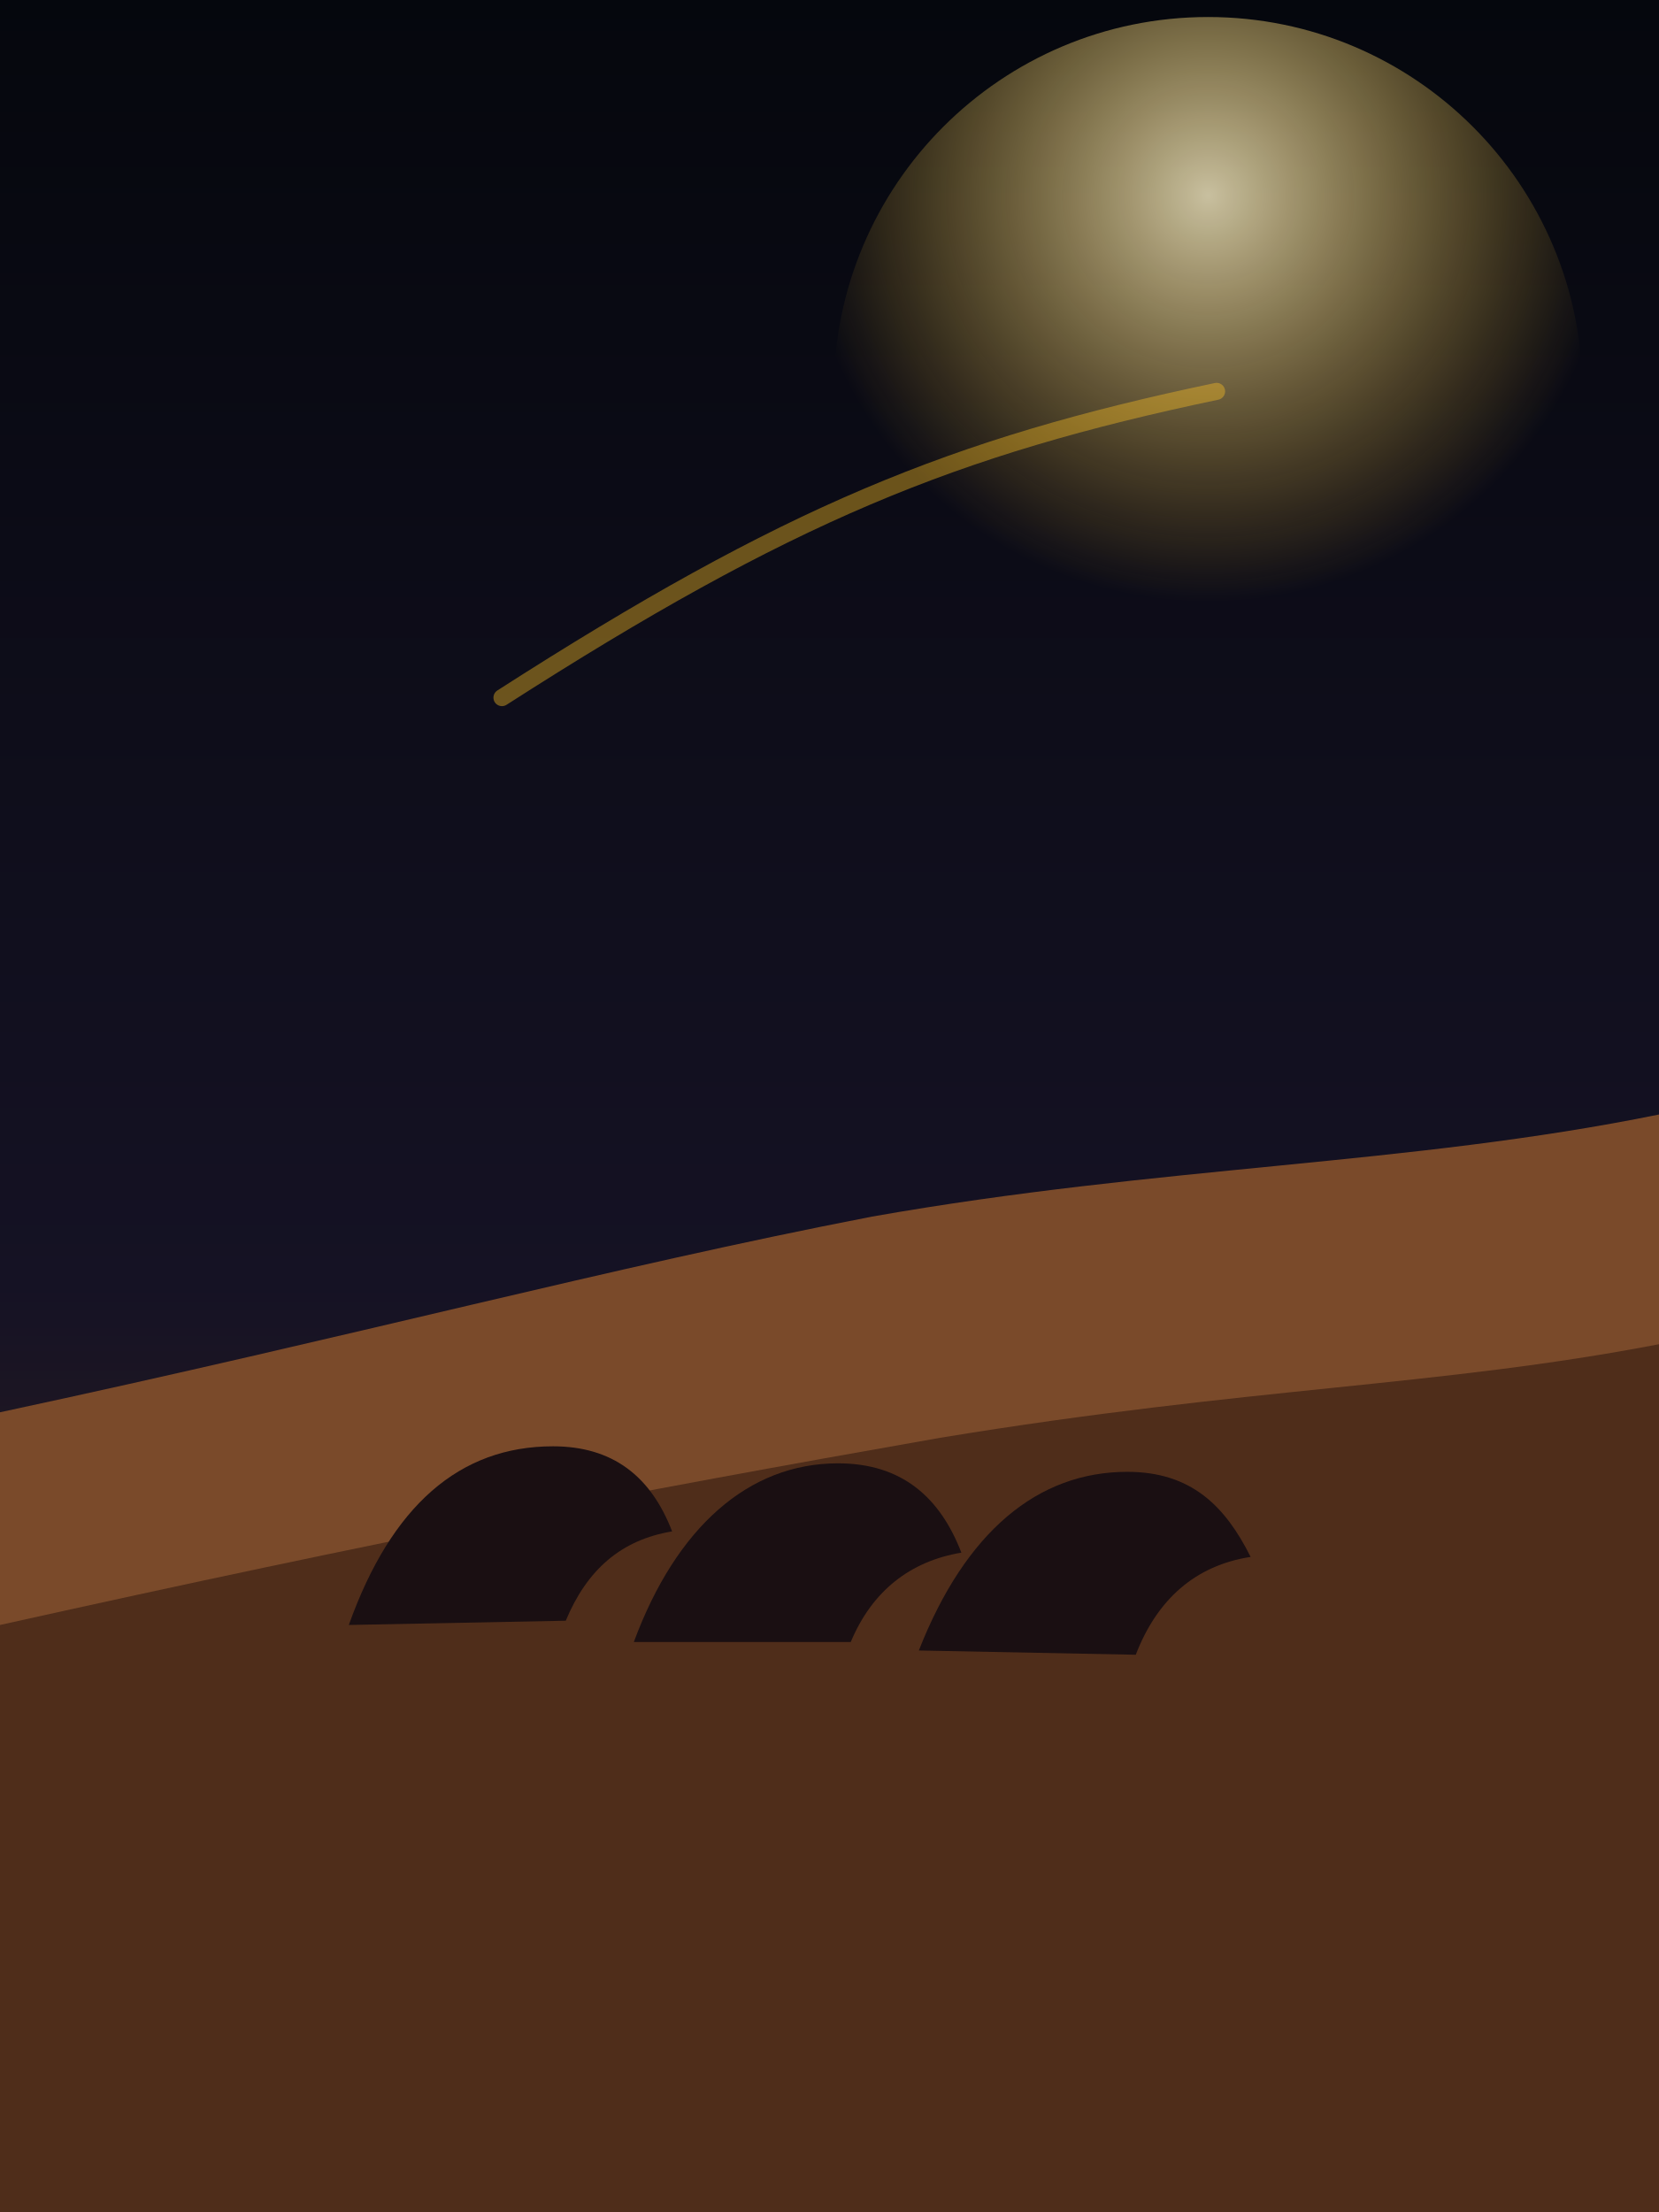
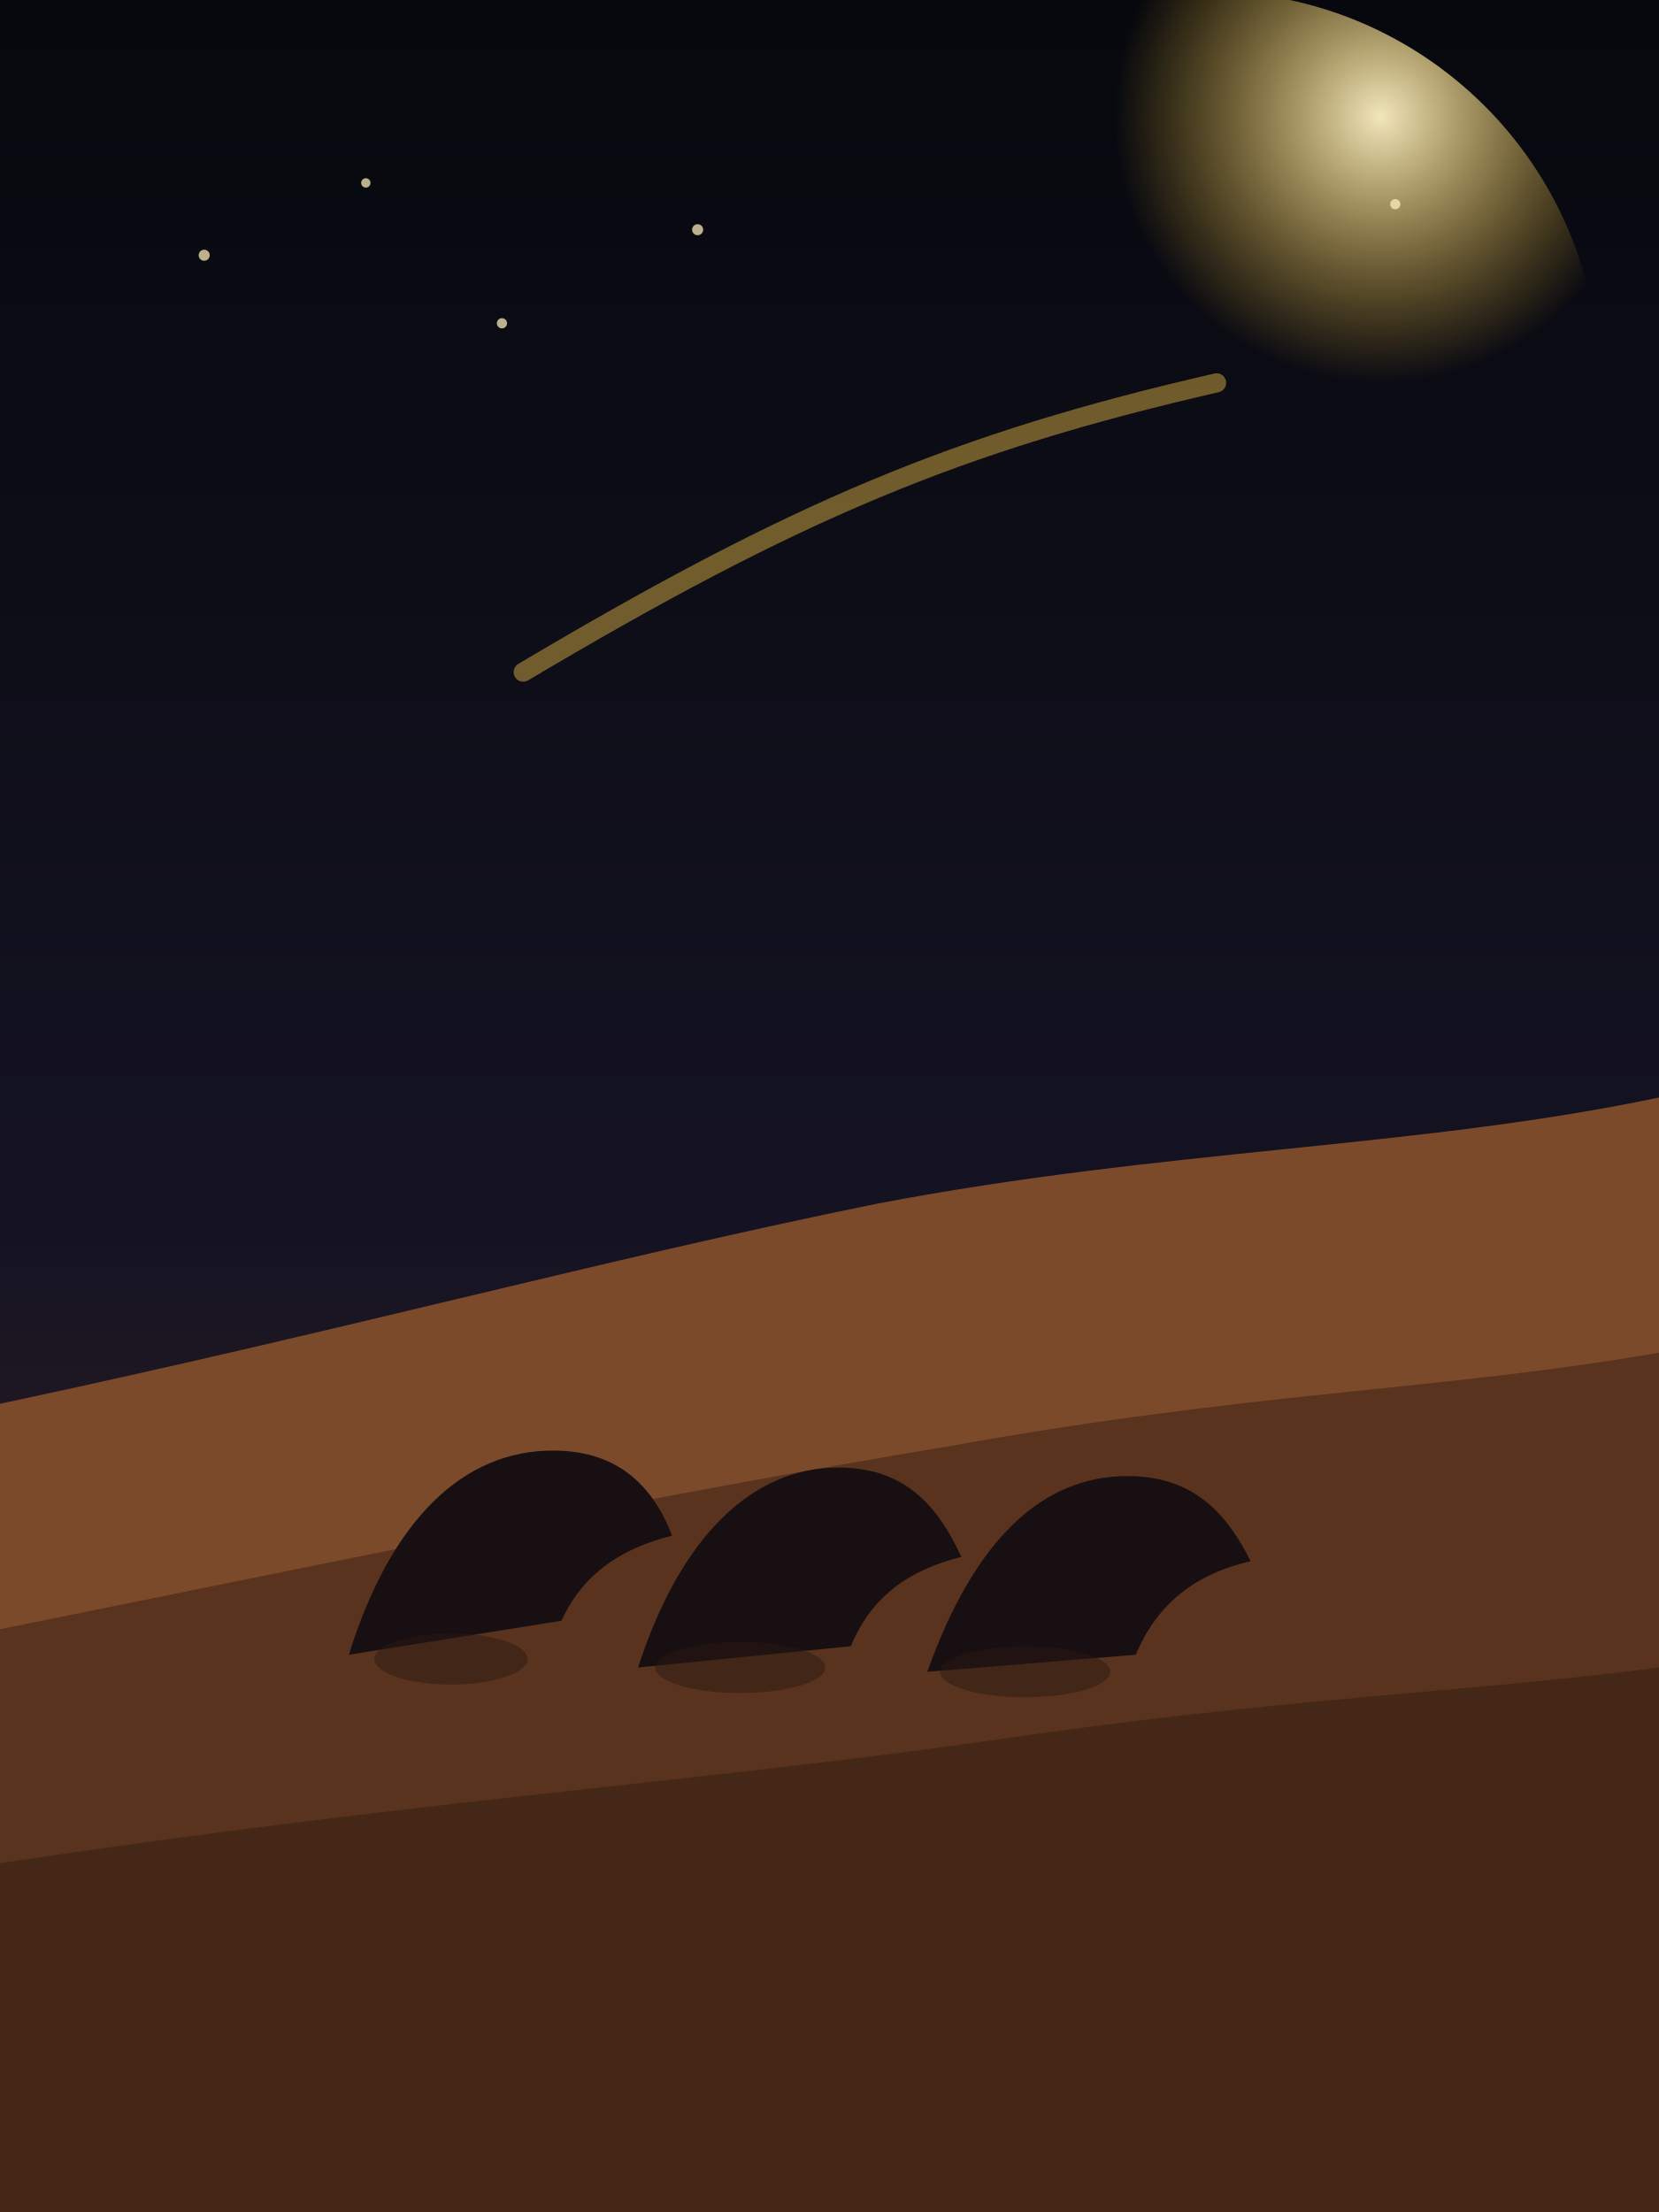
<svg xmlns="http://www.w3.org/2000/svg" viewBox="0 0 390 520">
  <defs>
-     <linearGradient id="bg" x1="0" y1="0" x2="0" y2="1">
-       <stop offset="0%" stop-color="#05070d" />
-       <stop offset="58%" stop-color="#151224" />
-       <stop offset="100%" stop-color="#4b2d1d" />
+     <linearGradient id="desertNight" x1="0" y1="0" x2="0" y2="1">
+       <stop offset="0%" stop-color="#06080d" />
+       <stop offset="56%" stop-color="#151323" />
+       <stop offset="100%" stop-color="#4d2e1d" />
    </linearGradient>
-     <radialGradient id="star" cx="50%" cy="24%" r="54%">
-       <stop offset="0%" stop-color="#fef3c7" stop-opacity=".78" />
+     <radialGradient id="guidingStar" cx="72%" cy="16%" r="34%">
+       <stop offset="0%" stop-color="#fff4c7" stop-opacity=".94" />
      <stop offset="100%" stop-color="#fbbf24" stop-opacity="0" />
    </radialGradient>
  </defs>
-   <rect width="390" height="520" fill="url(#bg)" />
-   <circle cx="284" cy="92" r="88" fill="url(#star)" />
-   <path d="M 118 164 C 185 121 224 105 286 92" fill="none" stroke="#fbbf24" stroke-width="4" stroke-linecap="round" opacity=".4" />
-   <path d="M0 332 C84 314 143 298 205 286 C273 274 331 274 390 262 L390 520 L0 520 Z" fill="#7a4a2a" />
-   <path d="M0 382 C90 362 147 351 221 338 C294 326 338 326 390 316 L390 520 L0 520 Z" fill="#4f2d1a" />
-   <path d="M82 382 C92 354 108 340 130 340 C144 340 153 347 158 360 C146 362 138 369 133 381 Z" fill="#1a0f12" />
-   <path d="M149 386 C159 359 176 344 197 344 C212 344 221 352 226 365 C214 367 205 374 200 386 Z" fill="#1a0f12" />
-   <path d="M216 388 C227 360 244 346 265 346 C280 346 288 354 294 366 C281 368 272 376 267 389 Z" fill="#1a0f12" />
+   <rect width="390" height="520" fill="url(#desertNight)" />
+   <circle cx="284" cy="90" r="92" fill="url(#guidingStar)" />
+   <path d="M123 158 C187 120 225 104 286 90" fill="none" stroke="#fbc94a" stroke-width="4.5" stroke-linecap="round" opacity=".42" />
+   <g fill="#fff1bc" opacity=".72">
+     <circle cx="48" cy="60" r="1.3" />
+     <circle cx="86" cy="43" r="1.1" />
+     <circle cx="118" cy="76" r="1.2" />
+     <circle cx="164" cy="54" r="1.3" />
+     <circle cx="328" cy="48" r="1.2" />
+   </g>
+   <path d="M0 330 C80 313 142 296 206 283 C274 270 333 270 390 258 L390 520 L0 520 Z" fill="#7a4a2a" />
+   <path d="M0 383 C89 365 151 352 223 340 C295 327 338 327 390 318 L390 520 L0 520 Z" fill="#59331d" />
+   <path d="M0 438 C100 423 164 419 234 409 C302 399 344 398 390 392 L390 520 L0 520 Z" fill="#442716" />
+   <path d="M82 389 C92 357 109 341 130 341 C144 341 153 348 158 361 C146 364 137 370 132 381 Z" fill="#180f12" />
+   <path d="M150 392 C160 361 177 345 197 345 C212 345 220 353 226 366 C214 369 205 375 200 387 Z" fill="#180f12" />
+   <path d="M218 393 C229 362 245 347 265 347 C280 347 288 355 294 367 C281 370 272 377 267 389 Z" fill="#180f12" />
+   <ellipse cx="106" cy="390" rx="18" ry="6" fill="#2a1711" opacity=".48" />
+   <ellipse cx="174" cy="392" rx="20" ry="6" fill="#2a1711" opacity=".48" />
+   <ellipse cx="241" cy="393" rx="20" ry="6" fill="#2a1711" opacity=".48" />
</svg>
